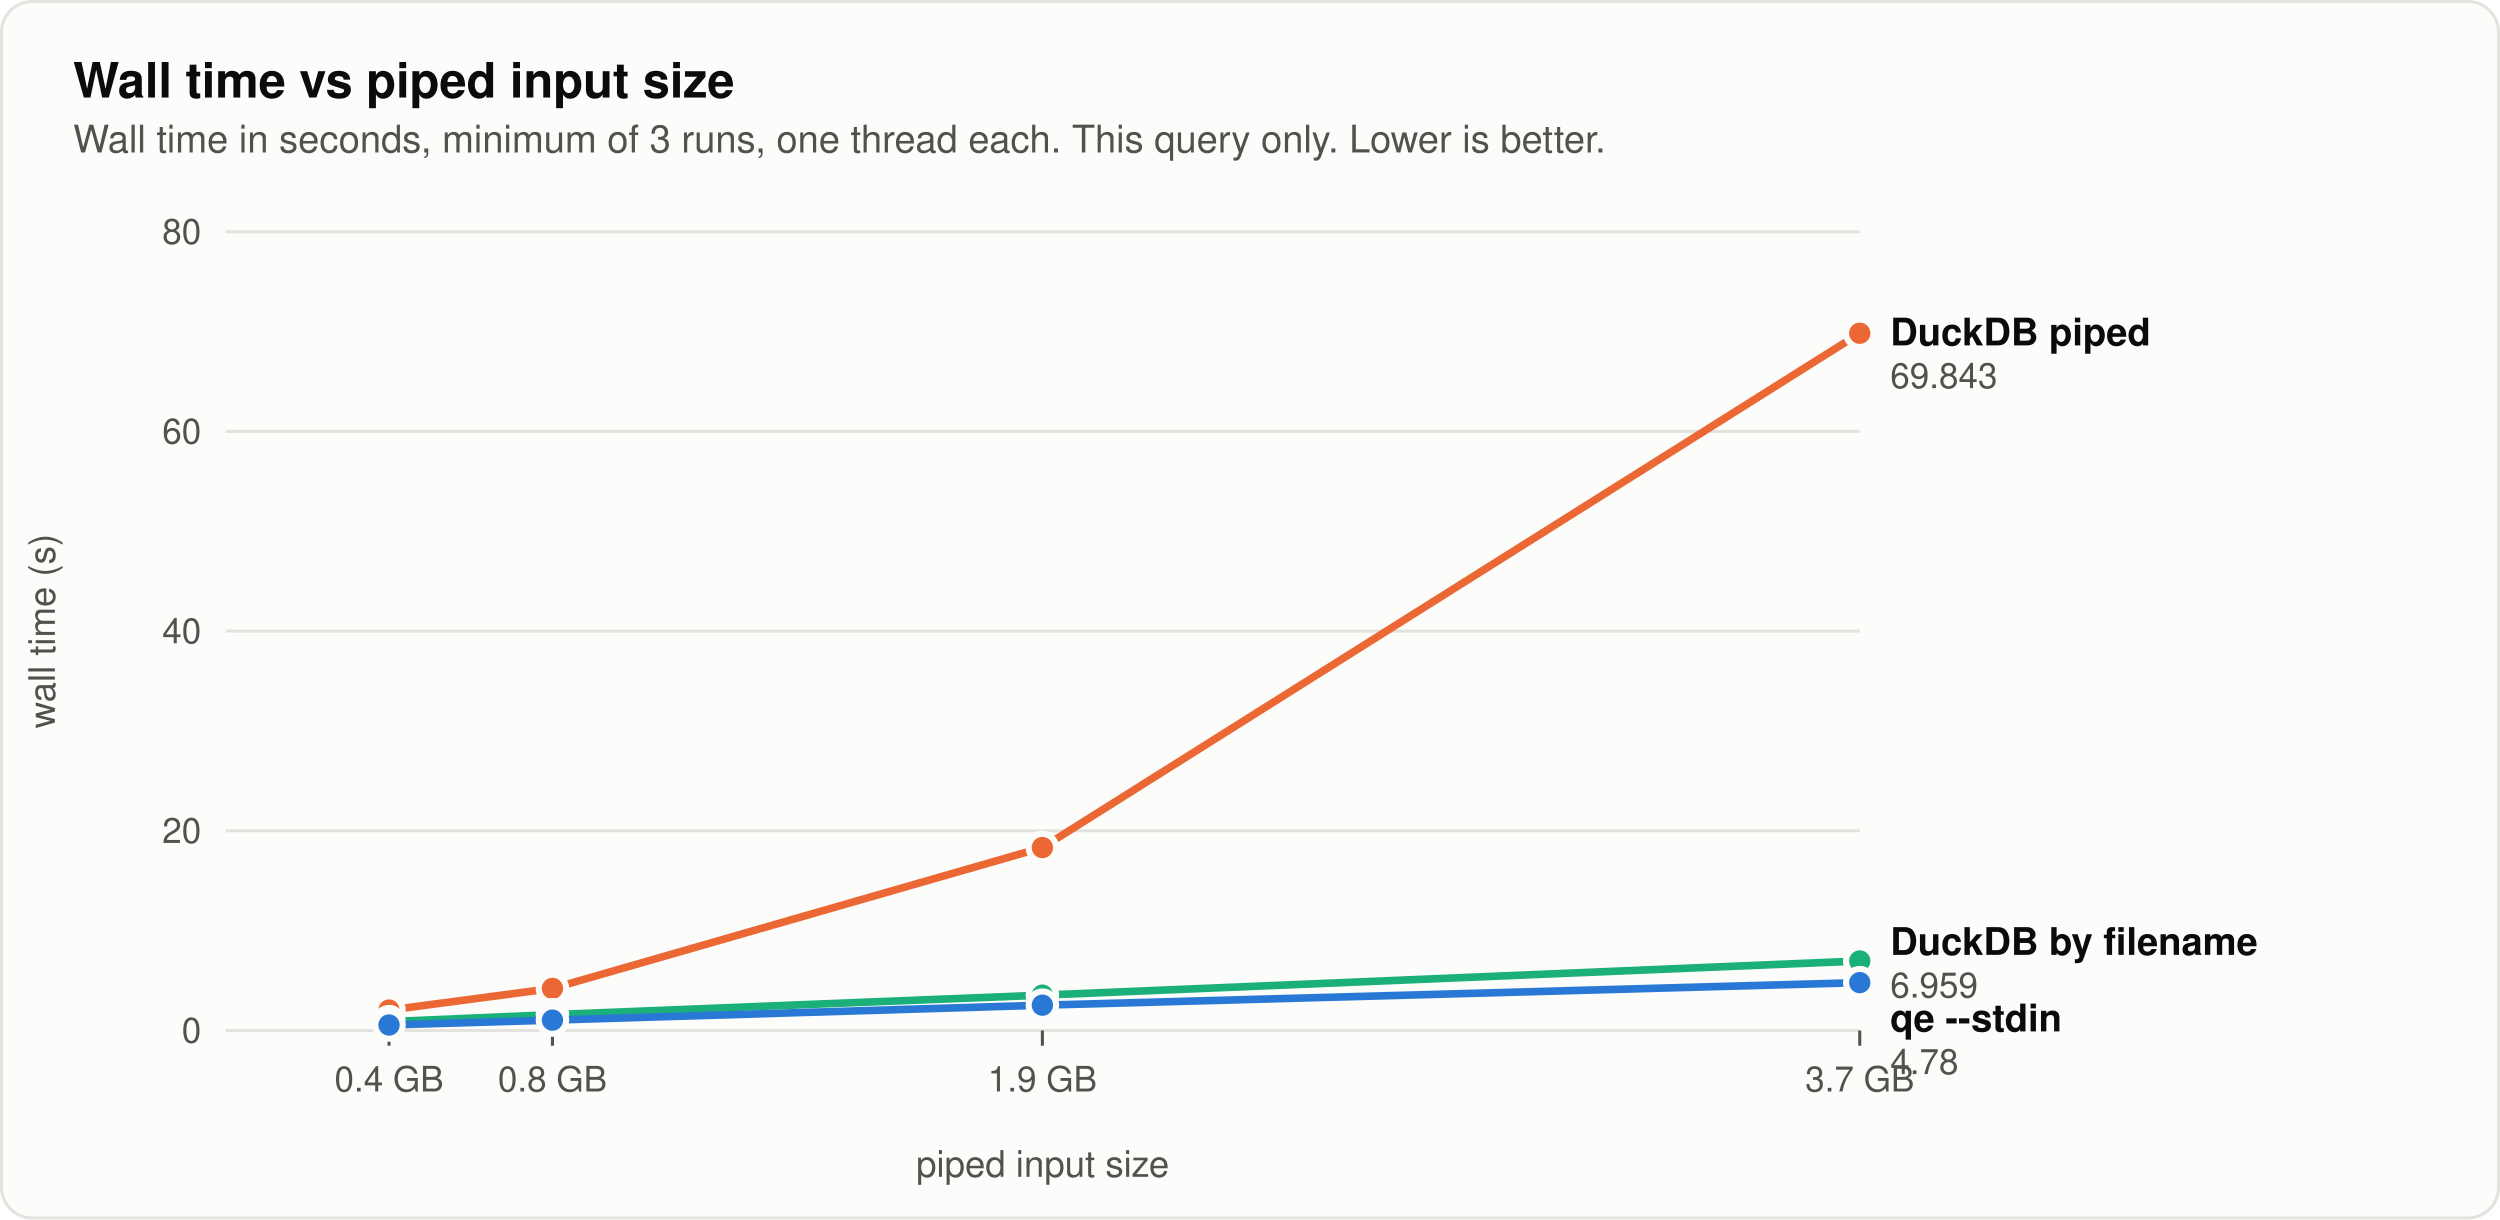
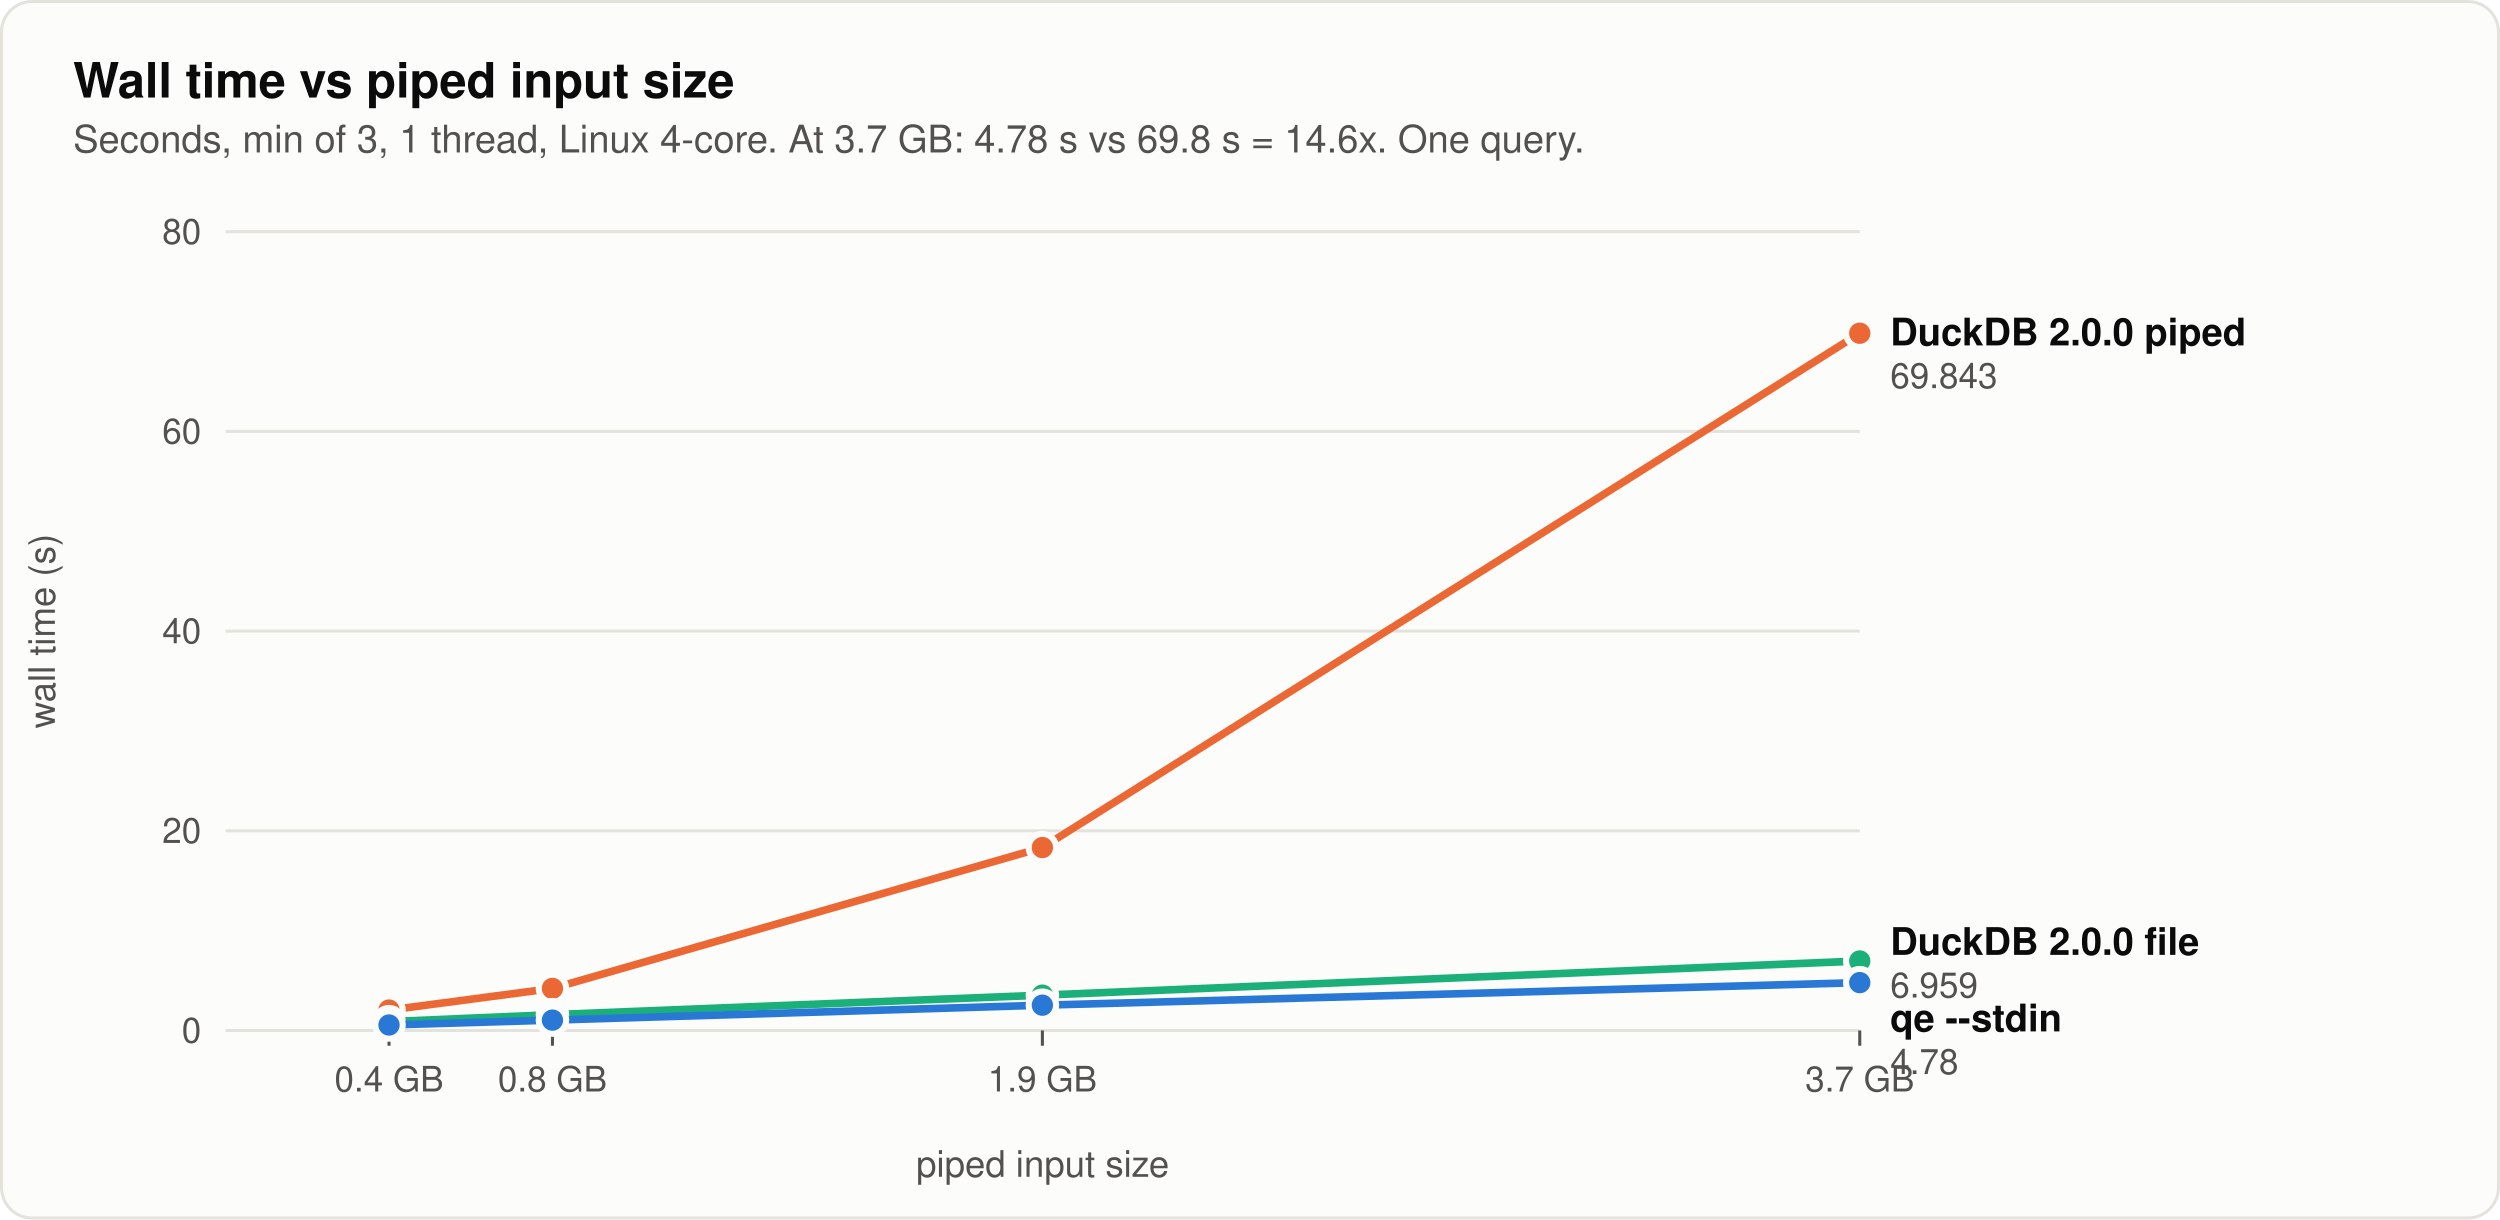
<svg xmlns="http://www.w3.org/2000/svg" viewBox="0 0 820 400" width="820" height="400" role="img" aria-labelledby="t d">
  <rect x="0.5" y="0.5" width="819" height="399" rx="10" fill="#fcfcfb" stroke="#e3e2dd" />
  <text x="24" y="32" font-family="system-ui,-apple-system,Segoe UI,Helvetica,Arial,sans-serif" font-size="16" font-weight="600" fill="#0b0b0b">Wall time vs piped input size</text>
-   <text x="24" y="50" font-family="system-ui,-apple-system,Segoe UI,Helvetica,Arial,sans-serif" font-size="12.5" fill="#52514e">Wall time in seconds, minimum of 3 runs, one thread each. This query only. Lower is better.</text>
+   <text x="24" y="50" font-family="system-ui,-apple-system,Segoe UI,Helvetica,Arial,sans-serif" font-size="12.5" fill="#52514e">Seconds, min of 3, 1 thread, Linux 4-core. At 3.7 GB: 4.78 s vs 69.8 s = 14.6x. One query.</text>
  <line x1="74" x2="610" y1="338.0" y2="338.0" stroke="#e3e2dd" />
  <text x="66" y="342.0" text-anchor="end" font-family="system-ui,-apple-system,Segoe UI,Helvetica,Arial,sans-serif" font-size="11.5" fill="#52514e">0</text>
  <line x1="74" x2="610" y1="272.5" y2="272.5" stroke="#e3e2dd" />
  <text x="66" y="276.5" text-anchor="end" font-family="system-ui,-apple-system,Segoe UI,Helvetica,Arial,sans-serif" font-size="11.5" fill="#52514e">20</text>
  <line x1="74" x2="610" y1="207.0" y2="207.0" stroke="#e3e2dd" />
  <text x="66" y="211.0" text-anchor="end" font-family="system-ui,-apple-system,Segoe UI,Helvetica,Arial,sans-serif" font-size="11.5" fill="#52514e">40</text>
  <line x1="74" x2="610" y1="141.5" y2="141.5" stroke="#e3e2dd" />
  <text x="66" y="145.5" text-anchor="end" font-family="system-ui,-apple-system,Segoe UI,Helvetica,Arial,sans-serif" font-size="11.5" fill="#52514e">60</text>
  <line x1="74" x2="610" y1="76.0" y2="76.0" stroke="#e3e2dd" />
  <text x="66" y="80.0" text-anchor="end" font-family="system-ui,-apple-system,Segoe UI,Helvetica,Arial,sans-serif" font-size="11.5" fill="#52514e">80</text>
  <line x1="127.6" x2="127.6" y1="338" y2="343" stroke="#52514e" />
  <text x="127.6" y="358" text-anchor="middle" font-family="system-ui,-apple-system,Segoe UI,Helvetica,Arial,sans-serif" font-size="11.5" fill="#52514e">0.4 GB</text>
  <line x1="181.2" x2="181.2" y1="338" y2="343" stroke="#52514e" />
  <text x="181.2" y="358" text-anchor="middle" font-family="system-ui,-apple-system,Segoe UI,Helvetica,Arial,sans-serif" font-size="11.5" fill="#52514e">0.8 GB</text>
  <line x1="341.9" x2="341.9" y1="338" y2="343" stroke="#52514e" />
  <text x="341.9" y="358" text-anchor="middle" font-family="system-ui,-apple-system,Segoe UI,Helvetica,Arial,sans-serif" font-size="11.5" fill="#52514e">1.9 GB</text>
  <line x1="610.0" x2="610.0" y1="338" y2="343" stroke="#52514e" />
  <text x="610.0" y="358" text-anchor="middle" font-family="system-ui,-apple-system,Segoe UI,Helvetica,Arial,sans-serif" font-size="11.5" fill="#52514e">3.7 GB</text>
  <text x="342.0" y="386" text-anchor="middle" font-family="system-ui,-apple-system,Segoe UI,Helvetica,Arial,sans-serif" font-size="12" fill="#52514e">piped input size</text>
  <text transform="translate(18,207.0) rotate(-90)" text-anchor="middle" font-family="system-ui,-apple-system,Segoe UI,Helvetica,Arial,sans-serif" font-size="12" fill="#52514e">wall time (s)</text>
  <polyline points="127.6,331.3 181.2,324.2 341.9,278.0 610.0,109.3" fill="none" stroke="#eb6834" stroke-width="2.5" stroke-linejoin="round" stroke-linecap="round" />
  <circle cx="127.6" cy="331.3" r="4.5" fill="#eb6834" stroke="#fcfcfb" stroke-width="2" />
  <circle cx="181.2" cy="324.2" r="4.5" fill="#eb6834" stroke="#fcfcfb" stroke-width="2" />
  <circle cx="341.9" cy="278.0" r="4.5" fill="#eb6834" stroke="#fcfcfb" stroke-width="2" />
  <circle cx="610.0" cy="109.3" r="4.5" fill="#eb6834" stroke="#fcfcfb" stroke-width="2" />
-   <text x="620.0" y="113.3" font-family="system-ui,-apple-system,Segoe UI,Helvetica,Arial,sans-serif" font-size="12.5" font-weight="600" fill="#0b0b0b">DuckDB piped</text>
+   <text x="620.0" y="113.3" font-family="system-ui,-apple-system,Segoe UI,Helvetica,Arial,sans-serif" font-size="12.5" font-weight="600" fill="#0b0b0b">DuckDB 2.0.0 piped</text>
  <text x="620.0" y="127.3" font-family="system-ui,-apple-system,Segoe UI,Helvetica,Arial,sans-serif" font-size="11.5" fill="#52514e">69.843</text>
  <polyline points="127.6,335.1 181.2,332.8 341.9,326.4 610.0,315.2" fill="none" stroke="#1baf7a" stroke-width="2.5" stroke-linejoin="round" stroke-linecap="round" />
  <circle cx="127.6" cy="335.1" r="4.5" fill="#1baf7a" stroke="#fcfcfb" stroke-width="2" />
  <circle cx="181.2" cy="332.8" r="4.5" fill="#1baf7a" stroke="#fcfcfb" stroke-width="2" />
  <circle cx="341.9" cy="326.4" r="4.5" fill="#1baf7a" stroke="#fcfcfb" stroke-width="2" />
  <circle cx="610.0" cy="315.2" r="4.5" fill="#1baf7a" stroke="#fcfcfb" stroke-width="2" />
-   <text x="620.0" y="313.2" font-family="system-ui,-apple-system,Segoe UI,Helvetica,Arial,sans-serif" font-size="12.5" font-weight="600" fill="#0b0b0b">DuckDB by filename</text>
+   <text x="620.0" y="313.2" font-family="system-ui,-apple-system,Segoe UI,Helvetica,Arial,sans-serif" font-size="12.5" font-weight="600" fill="#0b0b0b">DuckDB 2.0.0 file</text>
  <text x="620.0" y="327.2" font-family="system-ui,-apple-system,Segoe UI,Helvetica,Arial,sans-serif" font-size="11.5" fill="#52514e">6.959</text>
  <polyline points="127.6,336.2 181.2,334.6 341.9,329.7 610.0,322.3" fill="none" stroke="#2a78d6" stroke-width="2.5" stroke-linejoin="round" stroke-linecap="round" />
  <circle cx="127.6" cy="336.2" r="4.5" fill="#2a78d6" stroke="#fcfcfb" stroke-width="2" />
  <circle cx="181.2" cy="334.6" r="4.5" fill="#2a78d6" stroke="#fcfcfb" stroke-width="2" />
  <circle cx="341.9" cy="329.7" r="4.5" fill="#2a78d6" stroke="#fcfcfb" stroke-width="2" />
  <circle cx="610.0" cy="322.3" r="4.5" fill="#2a78d6" stroke="#fcfcfb" stroke-width="2" />
  <text x="620.0" y="338.3" font-family="system-ui,-apple-system,Segoe UI,Helvetica,Arial,sans-serif" font-size="12.5" font-weight="600" fill="#0b0b0b">qe --stdin</text>
  <text x="620.0" y="352.3" font-family="system-ui,-apple-system,Segoe UI,Helvetica,Arial,sans-serif" font-size="11.5" fill="#52514e">4.78</text>
</svg>
